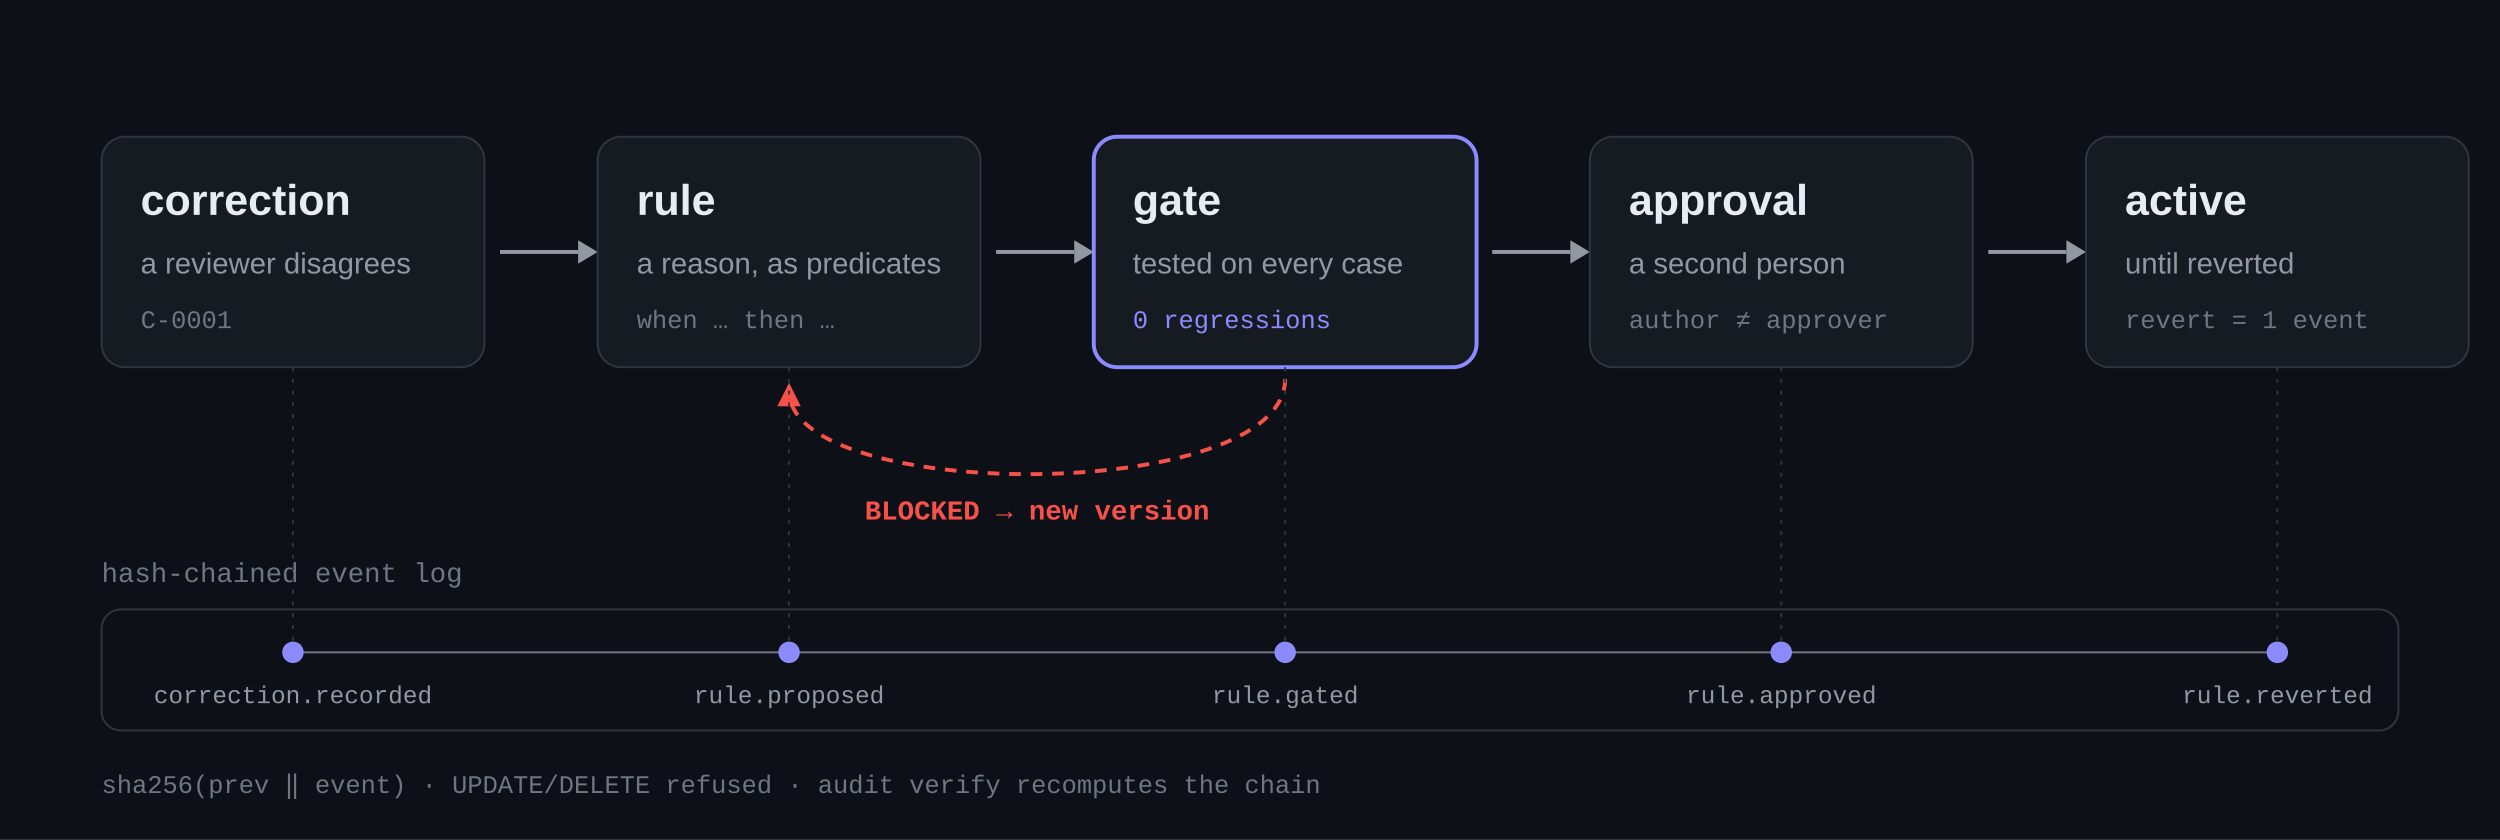
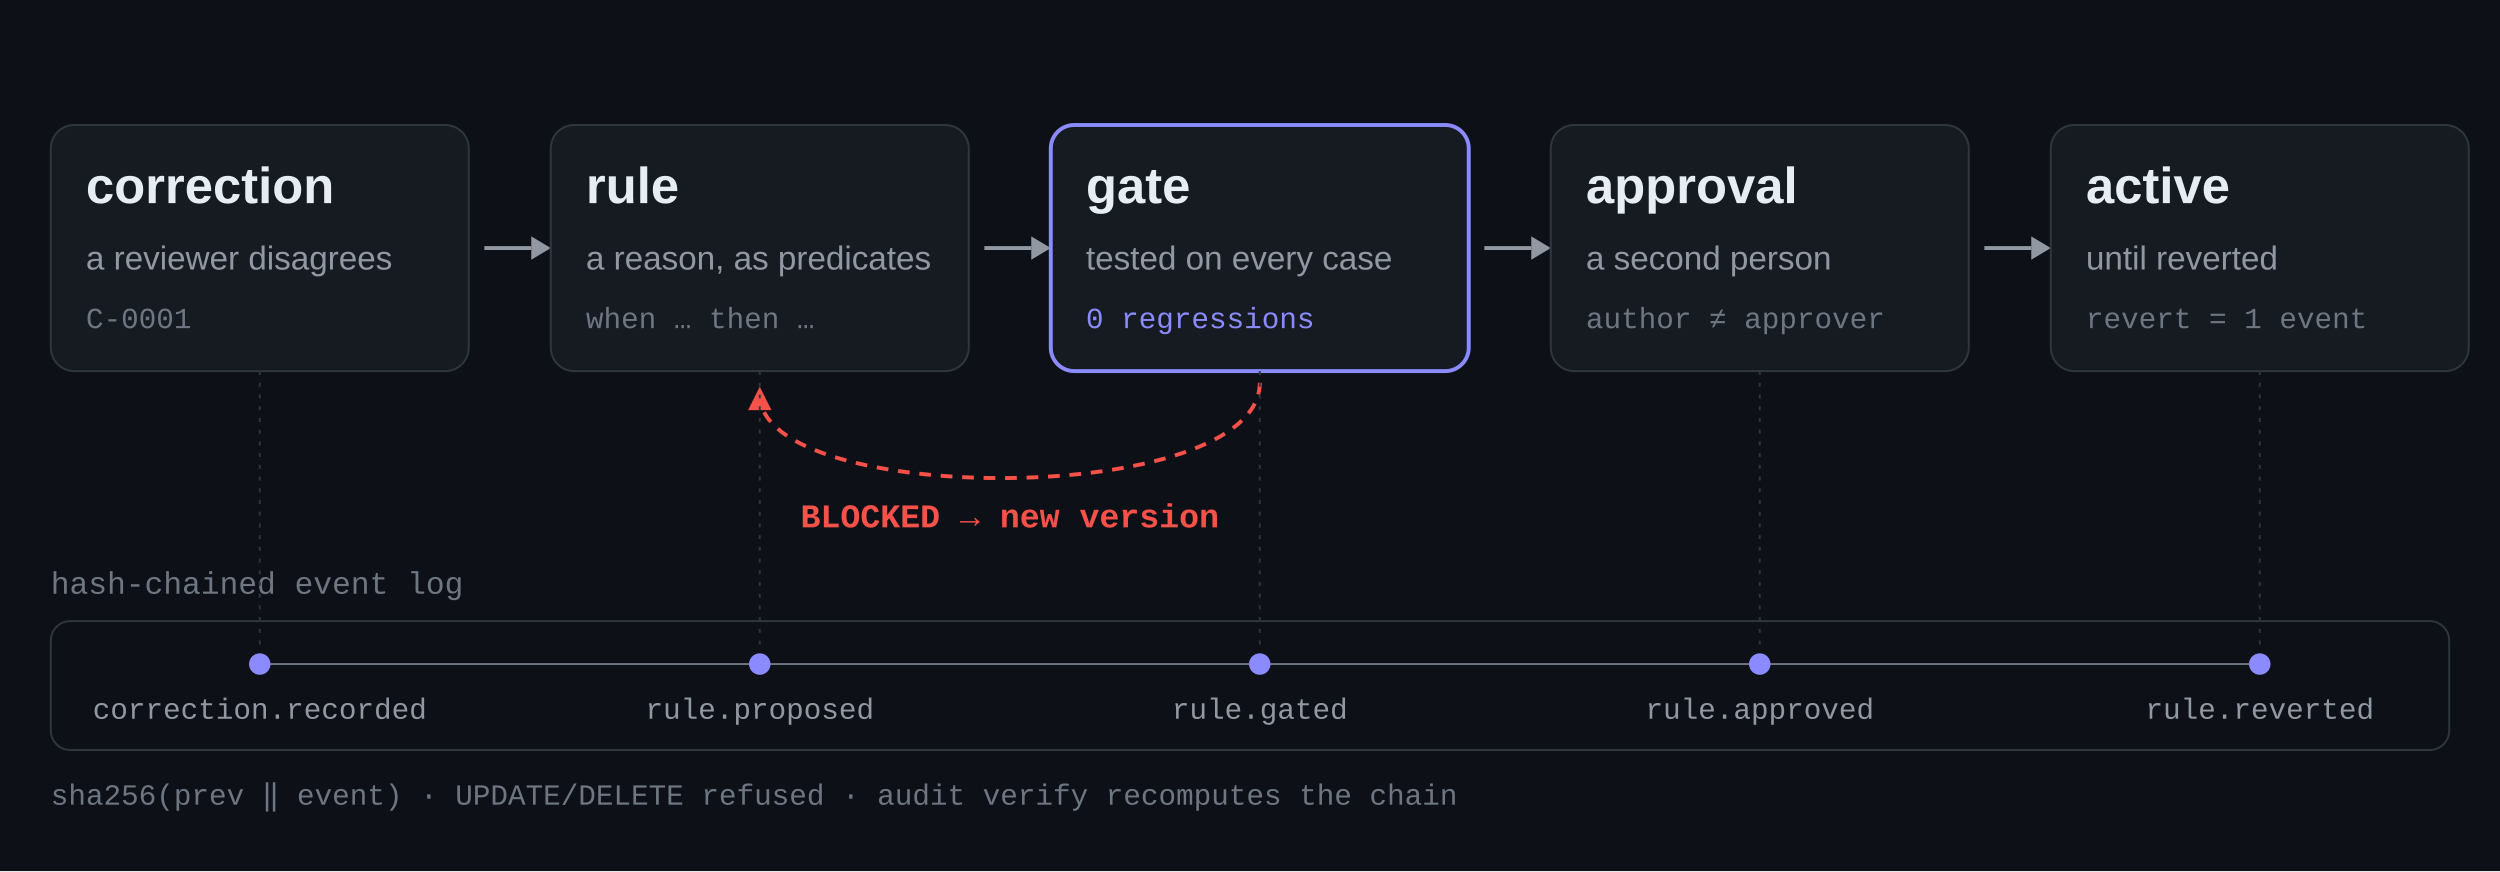
- <svg xmlns="http://www.w3.org/2000/svg" width="1280" height="430" viewBox="0 0 1280 430" role="img" aria-label="Rule lifecycle: correction, rule, gate, approval, active">
-   <rect width="1280" height="430" fill="#0d1117" />
-   <rect x="52" y="70" width="196" height="118" rx="12" fill="#161b22" stroke="#30363d" stroke-width="1" />
-   <text x="72" y="110" font-family="-apple-system, BlinkMacSystemFont, 'Segoe UI', 'Helvetica Neue', Arial, sans-serif" font-size="22" font-weight="700" fill="#e6edf3" text-anchor="start">correction</text>
-   <text x="72" y="140" font-family="-apple-system, BlinkMacSystemFont, 'Segoe UI', 'Helvetica Neue', Arial, sans-serif" font-size="15" font-weight="400" fill="#9198a1" text-anchor="start">a reviewer disagrees</text>
-   <text x="72" y="168" font-family="ui-monospace, SFMono-Regular, 'SF Mono', Menlo, Consolas, 'Liberation Mono', monospace" font-size="13" font-weight="400" fill="#6e7681" text-anchor="start">C-0001</text>
-   <line x1="256" y1="129.0" x2="296" y2="129.0" stroke="#9198a1" stroke-width="2" />
-   <path d="M296 123.0 L306 129.0 L296 135.0 Z" fill="#9198a1" />
-   <rect x="306" y="70" width="196" height="118" rx="12" fill="#161b22" stroke="#30363d" stroke-width="1" />
-   <text x="326" y="110" font-family="-apple-system, BlinkMacSystemFont, 'Segoe UI', 'Helvetica Neue', Arial, sans-serif" font-size="22" font-weight="700" fill="#e6edf3" text-anchor="start">rule</text>
-   <text x="326" y="140" font-family="-apple-system, BlinkMacSystemFont, 'Segoe UI', 'Helvetica Neue', Arial, sans-serif" font-size="15" font-weight="400" fill="#9198a1" text-anchor="start">a reason, as predicates</text>
-   <text x="326" y="168" font-family="ui-monospace, SFMono-Regular, 'SF Mono', Menlo, Consolas, 'Liberation Mono', monospace" font-size="13" font-weight="400" fill="#6e7681" text-anchor="start">when … then …</text>
-   <line x1="510" y1="129.0" x2="550" y2="129.0" stroke="#9198a1" stroke-width="2" />
-   <path d="M550 123.0 L560 129.0 L550 135.0 Z" fill="#9198a1" />
-   <rect x="560" y="70" width="196" height="118" rx="12" fill="#161b22" stroke="#8b8bff" stroke-width="2" />
-   <text x="580" y="110" font-family="-apple-system, BlinkMacSystemFont, 'Segoe UI', 'Helvetica Neue', Arial, sans-serif" font-size="22" font-weight="700" fill="#e6edf3" text-anchor="start">gate</text>
-   <text x="580" y="140" font-family="-apple-system, BlinkMacSystemFont, 'Segoe UI', 'Helvetica Neue', Arial, sans-serif" font-size="15" font-weight="400" fill="#9198a1" text-anchor="start">tested on every case</text>
-   <text x="580" y="168" font-family="ui-monospace, SFMono-Regular, 'SF Mono', Menlo, Consolas, 'Liberation Mono', monospace" font-size="13" font-weight="400" fill="#8b8bff" text-anchor="start">0 regressions</text>
-   <line x1="764" y1="129.0" x2="804" y2="129.0" stroke="#9198a1" stroke-width="2" />
-   <path d="M804 123.0 L814 129.0 L804 135.0 Z" fill="#9198a1" />
-   <rect x="814" y="70" width="196" height="118" rx="12" fill="#161b22" stroke="#30363d" stroke-width="1" />
-   <text x="834" y="110" font-family="-apple-system, BlinkMacSystemFont, 'Segoe UI', 'Helvetica Neue', Arial, sans-serif" font-size="22" font-weight="700" fill="#e6edf3" text-anchor="start">approval</text>
-   <text x="834" y="140" font-family="-apple-system, BlinkMacSystemFont, 'Segoe UI', 'Helvetica Neue', Arial, sans-serif" font-size="15" font-weight="400" fill="#9198a1" text-anchor="start">a second person</text>
-   <text x="834" y="168" font-family="ui-monospace, SFMono-Regular, 'SF Mono', Menlo, Consolas, 'Liberation Mono', monospace" font-size="13" font-weight="400" fill="#6e7681" text-anchor="start">author ≠ approver</text>
-   <line x1="1018" y1="129.0" x2="1058" y2="129.0" stroke="#9198a1" stroke-width="2" />
-   <path d="M1058 123.0 L1068 129.0 L1058 135.0 Z" fill="#9198a1" />
-   <rect x="1068" y="70" width="196" height="118" rx="12" fill="#161b22" stroke="#30363d" stroke-width="1" />
-   <text x="1088" y="110" font-family="-apple-system, BlinkMacSystemFont, 'Segoe UI', 'Helvetica Neue', Arial, sans-serif" font-size="22" font-weight="700" fill="#e6edf3" text-anchor="start">active</text>
-   <text x="1088" y="140" font-family="-apple-system, BlinkMacSystemFont, 'Segoe UI', 'Helvetica Neue', Arial, sans-serif" font-size="15" font-weight="400" fill="#9198a1" text-anchor="start">until reverted</text>
-   <text x="1088" y="168" font-family="ui-monospace, SFMono-Regular, 'SF Mono', Menlo, Consolas, 'Liberation Mono', monospace" font-size="13" font-weight="400" fill="#6e7681" text-anchor="start">revert = 1 event</text>
-   <path d="M658.0 194 C658.0 258, 404.0 258, 404.0 200" fill="none" stroke="#f85149" stroke-width="2" stroke-dasharray="6 5" />
-   <path d="M398.0 208 L404.0 196 L410.0 208 Z" fill="#f85149" />
-   <text x="531.0" y="266" font-family="ui-monospace, SFMono-Regular, 'SF Mono', Menlo, Consolas, 'Liberation Mono', monospace" font-size="14" font-weight="700" fill="#f85149" text-anchor="middle">BLOCKED → new version</text>
-   <text x="52" y="298" font-family="ui-monospace, SFMono-Regular, 'SF Mono', Menlo, Consolas, 'Liberation Mono', monospace" font-size="14" font-weight="400" fill="#6e7681" text-anchor="start">hash-chained event log</text>
-   <rect x="52" y="312" width="1176" height="62" rx="10" fill="none" stroke="#30363d" />
-   <line x1="150.0" y1="334" x2="1166.0" y2="334" stroke="#6e7681" stroke-width="1" />
-   <line x1="150.0" y1="188" x2="150.0" y2="328" stroke="#30363d" stroke-dasharray="2 4" />
-   <circle cx="150.0" cy="334" r="5.5" fill="#8b8bff" />
-   <text x="150.0" y="360" font-family="ui-monospace, SFMono-Regular, 'SF Mono', Menlo, Consolas, 'Liberation Mono', monospace" font-size="12.5" font-weight="400" fill="#9198a1" text-anchor="middle">correction.recorded</text>
-   <line x1="404.0" y1="188" x2="404.0" y2="328" stroke="#30363d" stroke-dasharray="2 4" />
-   <circle cx="404.0" cy="334" r="5.5" fill="#8b8bff" />
-   <text x="404.0" y="360" font-family="ui-monospace, SFMono-Regular, 'SF Mono', Menlo, Consolas, 'Liberation Mono', monospace" font-size="12.5" font-weight="400" fill="#9198a1" text-anchor="middle">rule.proposed</text>
-   <line x1="658.0" y1="188" x2="658.0" y2="328" stroke="#30363d" stroke-dasharray="2 4" />
-   <circle cx="658.0" cy="334" r="5.5" fill="#8b8bff" />
-   <text x="658.0" y="360" font-family="ui-monospace, SFMono-Regular, 'SF Mono', Menlo, Consolas, 'Liberation Mono', monospace" font-size="12.5" font-weight="400" fill="#9198a1" text-anchor="middle">rule.gated</text>
-   <line x1="912.0" y1="188" x2="912.0" y2="328" stroke="#30363d" stroke-dasharray="2 4" />
-   <circle cx="912.0" cy="334" r="5.5" fill="#8b8bff" />
-   <text x="912.0" y="360" font-family="ui-monospace, SFMono-Regular, 'SF Mono', Menlo, Consolas, 'Liberation Mono', monospace" font-size="12.5" font-weight="400" fill="#9198a1" text-anchor="middle">rule.approved</text>
-   <line x1="1166.0" y1="188" x2="1166.0" y2="328" stroke="#30363d" stroke-dasharray="2 4" />
-   <circle cx="1166.0" cy="334" r="5.5" fill="#8b8bff" />
-   <text x="1166.0" y="360" font-family="ui-monospace, SFMono-Regular, 'SF Mono', Menlo, Consolas, 'Liberation Mono', monospace" font-size="12.5" font-weight="400" fill="#9198a1" text-anchor="middle">rule.reverted</text>
-   <text x="52" y="406" font-family="ui-monospace, SFMono-Regular, 'SF Mono', Menlo, Consolas, 'Liberation Mono', monospace" font-size="13" font-weight="400" fill="#6e7681" text-anchor="start">sha256(prev ‖ event) · UPDATE/DELETE refused · audit verify recomputes the chain</text>
+ <svg xmlns="http://www.w3.org/2000/svg" width="1280" height="446" viewBox="0 0 1280 446" role="img" aria-label="Rule lifecycle: correction, rule, gate, approval, active">
+   <rect width="1280" height="446" fill="#0d1117" />
+   <rect x="26" y="64" width="214" height="126" rx="12" fill="#161b22" stroke="#30363d" stroke-width="1" />
+   <text x="44" y="104" font-family="-apple-system, BlinkMacSystemFont, 'Segoe UI', 'Helvetica Neue', Arial, sans-serif" font-size="26" font-weight="700" fill="#e6edf3" text-anchor="start">correction</text>
+   <text x="44" y="138" font-family="-apple-system, BlinkMacSystemFont, 'Segoe UI', 'Helvetica Neue', Arial, sans-serif" font-size="17" font-weight="400" fill="#9198a1" text-anchor="start">a reviewer disagrees</text>
+   <text x="44" y="168" font-family="ui-monospace, SFMono-Regular, 'SF Mono', Menlo, Consolas, 'Liberation Mono', monospace" font-size="15" font-weight="400" fill="#6e7681" text-anchor="start">C-0001</text>
+   <line x1="248" y1="127.0" x2="272" y2="127.0" stroke="#9198a1" stroke-width="2" />
+   <path d="M272 121.0 L282 127.0 L272 133.0 Z" fill="#9198a1" />
+   <rect x="282" y="64" width="214" height="126" rx="12" fill="#161b22" stroke="#30363d" stroke-width="1" />
+   <text x="300" y="104" font-family="-apple-system, BlinkMacSystemFont, 'Segoe UI', 'Helvetica Neue', Arial, sans-serif" font-size="26" font-weight="700" fill="#e6edf3" text-anchor="start">rule</text>
+   <text x="300" y="138" font-family="-apple-system, BlinkMacSystemFont, 'Segoe UI', 'Helvetica Neue', Arial, sans-serif" font-size="17" font-weight="400" fill="#9198a1" text-anchor="start">a reason, as predicates</text>
+   <text x="300" y="168" font-family="ui-monospace, SFMono-Regular, 'SF Mono', Menlo, Consolas, 'Liberation Mono', monospace" font-size="15" font-weight="400" fill="#6e7681" text-anchor="start">when … then …</text>
+   <line x1="504" y1="127.0" x2="528" y2="127.0" stroke="#9198a1" stroke-width="2" />
+   <path d="M528 121.0 L538 127.0 L528 133.0 Z" fill="#9198a1" />
+   <rect x="538" y="64" width="214" height="126" rx="12" fill="#161b22" stroke="#8b8bff" stroke-width="2" />
+   <text x="556" y="104" font-family="-apple-system, BlinkMacSystemFont, 'Segoe UI', 'Helvetica Neue', Arial, sans-serif" font-size="26" font-weight="700" fill="#e6edf3" text-anchor="start">gate</text>
+   <text x="556" y="138" font-family="-apple-system, BlinkMacSystemFont, 'Segoe UI', 'Helvetica Neue', Arial, sans-serif" font-size="17" font-weight="400" fill="#9198a1" text-anchor="start">tested on every case</text>
+   <text x="556" y="168" font-family="ui-monospace, SFMono-Regular, 'SF Mono', Menlo, Consolas, 'Liberation Mono', monospace" font-size="15" font-weight="400" fill="#8b8bff" text-anchor="start">0 regressions</text>
+   <line x1="760" y1="127.0" x2="784" y2="127.0" stroke="#9198a1" stroke-width="2" />
+   <path d="M784 121.0 L794 127.0 L784 133.0 Z" fill="#9198a1" />
+   <rect x="794" y="64" width="214" height="126" rx="12" fill="#161b22" stroke="#30363d" stroke-width="1" />
+   <text x="812" y="104" font-family="-apple-system, BlinkMacSystemFont, 'Segoe UI', 'Helvetica Neue', Arial, sans-serif" font-size="26" font-weight="700" fill="#e6edf3" text-anchor="start">approval</text>
+   <text x="812" y="138" font-family="-apple-system, BlinkMacSystemFont, 'Segoe UI', 'Helvetica Neue', Arial, sans-serif" font-size="17" font-weight="400" fill="#9198a1" text-anchor="start">a second person</text>
+   <text x="812" y="168" font-family="ui-monospace, SFMono-Regular, 'SF Mono', Menlo, Consolas, 'Liberation Mono', monospace" font-size="15" font-weight="400" fill="#6e7681" text-anchor="start">author ≠ approver</text>
+   <line x1="1016" y1="127.0" x2="1040" y2="127.0" stroke="#9198a1" stroke-width="2" />
+   <path d="M1040 121.0 L1050 127.0 L1040 133.0 Z" fill="#9198a1" />
+   <rect x="1050" y="64" width="214" height="126" rx="12" fill="#161b22" stroke="#30363d" stroke-width="1" />
+   <text x="1068" y="104" font-family="-apple-system, BlinkMacSystemFont, 'Segoe UI', 'Helvetica Neue', Arial, sans-serif" font-size="26" font-weight="700" fill="#e6edf3" text-anchor="start">active</text>
+   <text x="1068" y="138" font-family="-apple-system, BlinkMacSystemFont, 'Segoe UI', 'Helvetica Neue', Arial, sans-serif" font-size="17" font-weight="400" fill="#9198a1" text-anchor="start">until reverted</text>
+   <text x="1068" y="168" font-family="ui-monospace, SFMono-Regular, 'SF Mono', Menlo, Consolas, 'Liberation Mono', monospace" font-size="15" font-weight="400" fill="#6e7681" text-anchor="start">revert = 1 event</text>
+   <path d="M645.0 196 C645.0 260, 389.0 260, 389.0 202" fill="none" stroke="#f85149" stroke-width="2" stroke-dasharray="6 5" />
+   <path d="M383.0 210 L389.0 198 L395.0 210 Z" fill="#f85149" />
+   <text x="517.0" y="270" font-family="ui-monospace, SFMono-Regular, 'SF Mono', Menlo, Consolas, 'Liberation Mono', monospace" font-size="17" font-weight="700" fill="#f85149" text-anchor="middle">BLOCKED → new version</text>
+   <text x="26" y="304" font-family="ui-monospace, SFMono-Regular, 'SF Mono', Menlo, Consolas, 'Liberation Mono', monospace" font-size="16" font-weight="400" fill="#6e7681" text-anchor="start">hash-chained event log</text>
+   <rect x="26" y="318" width="1228" height="66" rx="10" fill="none" stroke="#30363d" />
+   <line x1="133.0" y1="340" x2="1157.0" y2="340" stroke="#6e7681" stroke-width="1" />
+   <line x1="133.0" y1="190" x2="133.0" y2="334" stroke="#30363d" stroke-dasharray="2 4" />
+   <circle cx="133.0" cy="340" r="5.5" fill="#8b8bff" />
+   <text x="133.0" y="368" font-family="ui-monospace, SFMono-Regular, 'SF Mono', Menlo, Consolas, 'Liberation Mono', monospace" font-size="15" font-weight="400" fill="#9198a1" text-anchor="middle">correction.recorded</text>
+   <line x1="389.0" y1="190" x2="389.0" y2="334" stroke="#30363d" stroke-dasharray="2 4" />
+   <circle cx="389.0" cy="340" r="5.5" fill="#8b8bff" />
+   <text x="389.0" y="368" font-family="ui-monospace, SFMono-Regular, 'SF Mono', Menlo, Consolas, 'Liberation Mono', monospace" font-size="15" font-weight="400" fill="#9198a1" text-anchor="middle">rule.proposed</text>
+   <line x1="645.0" y1="190" x2="645.0" y2="334" stroke="#30363d" stroke-dasharray="2 4" />
+   <circle cx="645.0" cy="340" r="5.5" fill="#8b8bff" />
+   <text x="645.0" y="368" font-family="ui-monospace, SFMono-Regular, 'SF Mono', Menlo, Consolas, 'Liberation Mono', monospace" font-size="15" font-weight="400" fill="#9198a1" text-anchor="middle">rule.gated</text>
+   <line x1="901.0" y1="190" x2="901.0" y2="334" stroke="#30363d" stroke-dasharray="2 4" />
+   <circle cx="901.0" cy="340" r="5.5" fill="#8b8bff" />
+   <text x="901.0" y="368" font-family="ui-monospace, SFMono-Regular, 'SF Mono', Menlo, Consolas, 'Liberation Mono', monospace" font-size="15" font-weight="400" fill="#9198a1" text-anchor="middle">rule.approved</text>
+   <line x1="1157.0" y1="190" x2="1157.0" y2="334" stroke="#30363d" stroke-dasharray="2 4" />
+   <circle cx="1157.0" cy="340" r="5.5" fill="#8b8bff" />
+   <text x="1157.0" y="368" font-family="ui-monospace, SFMono-Regular, 'SF Mono', Menlo, Consolas, 'Liberation Mono', monospace" font-size="15" font-weight="400" fill="#9198a1" text-anchor="middle">rule.reverted</text>
+   <text x="26" y="412" font-family="ui-monospace, SFMono-Regular, 'SF Mono', Menlo, Consolas, 'Liberation Mono', monospace" font-size="15" font-weight="400" fill="#6e7681" text-anchor="start">sha256(prev ‖ event) · UPDATE/DELETE refused · audit verify recomputes the chain</text>
</svg>
